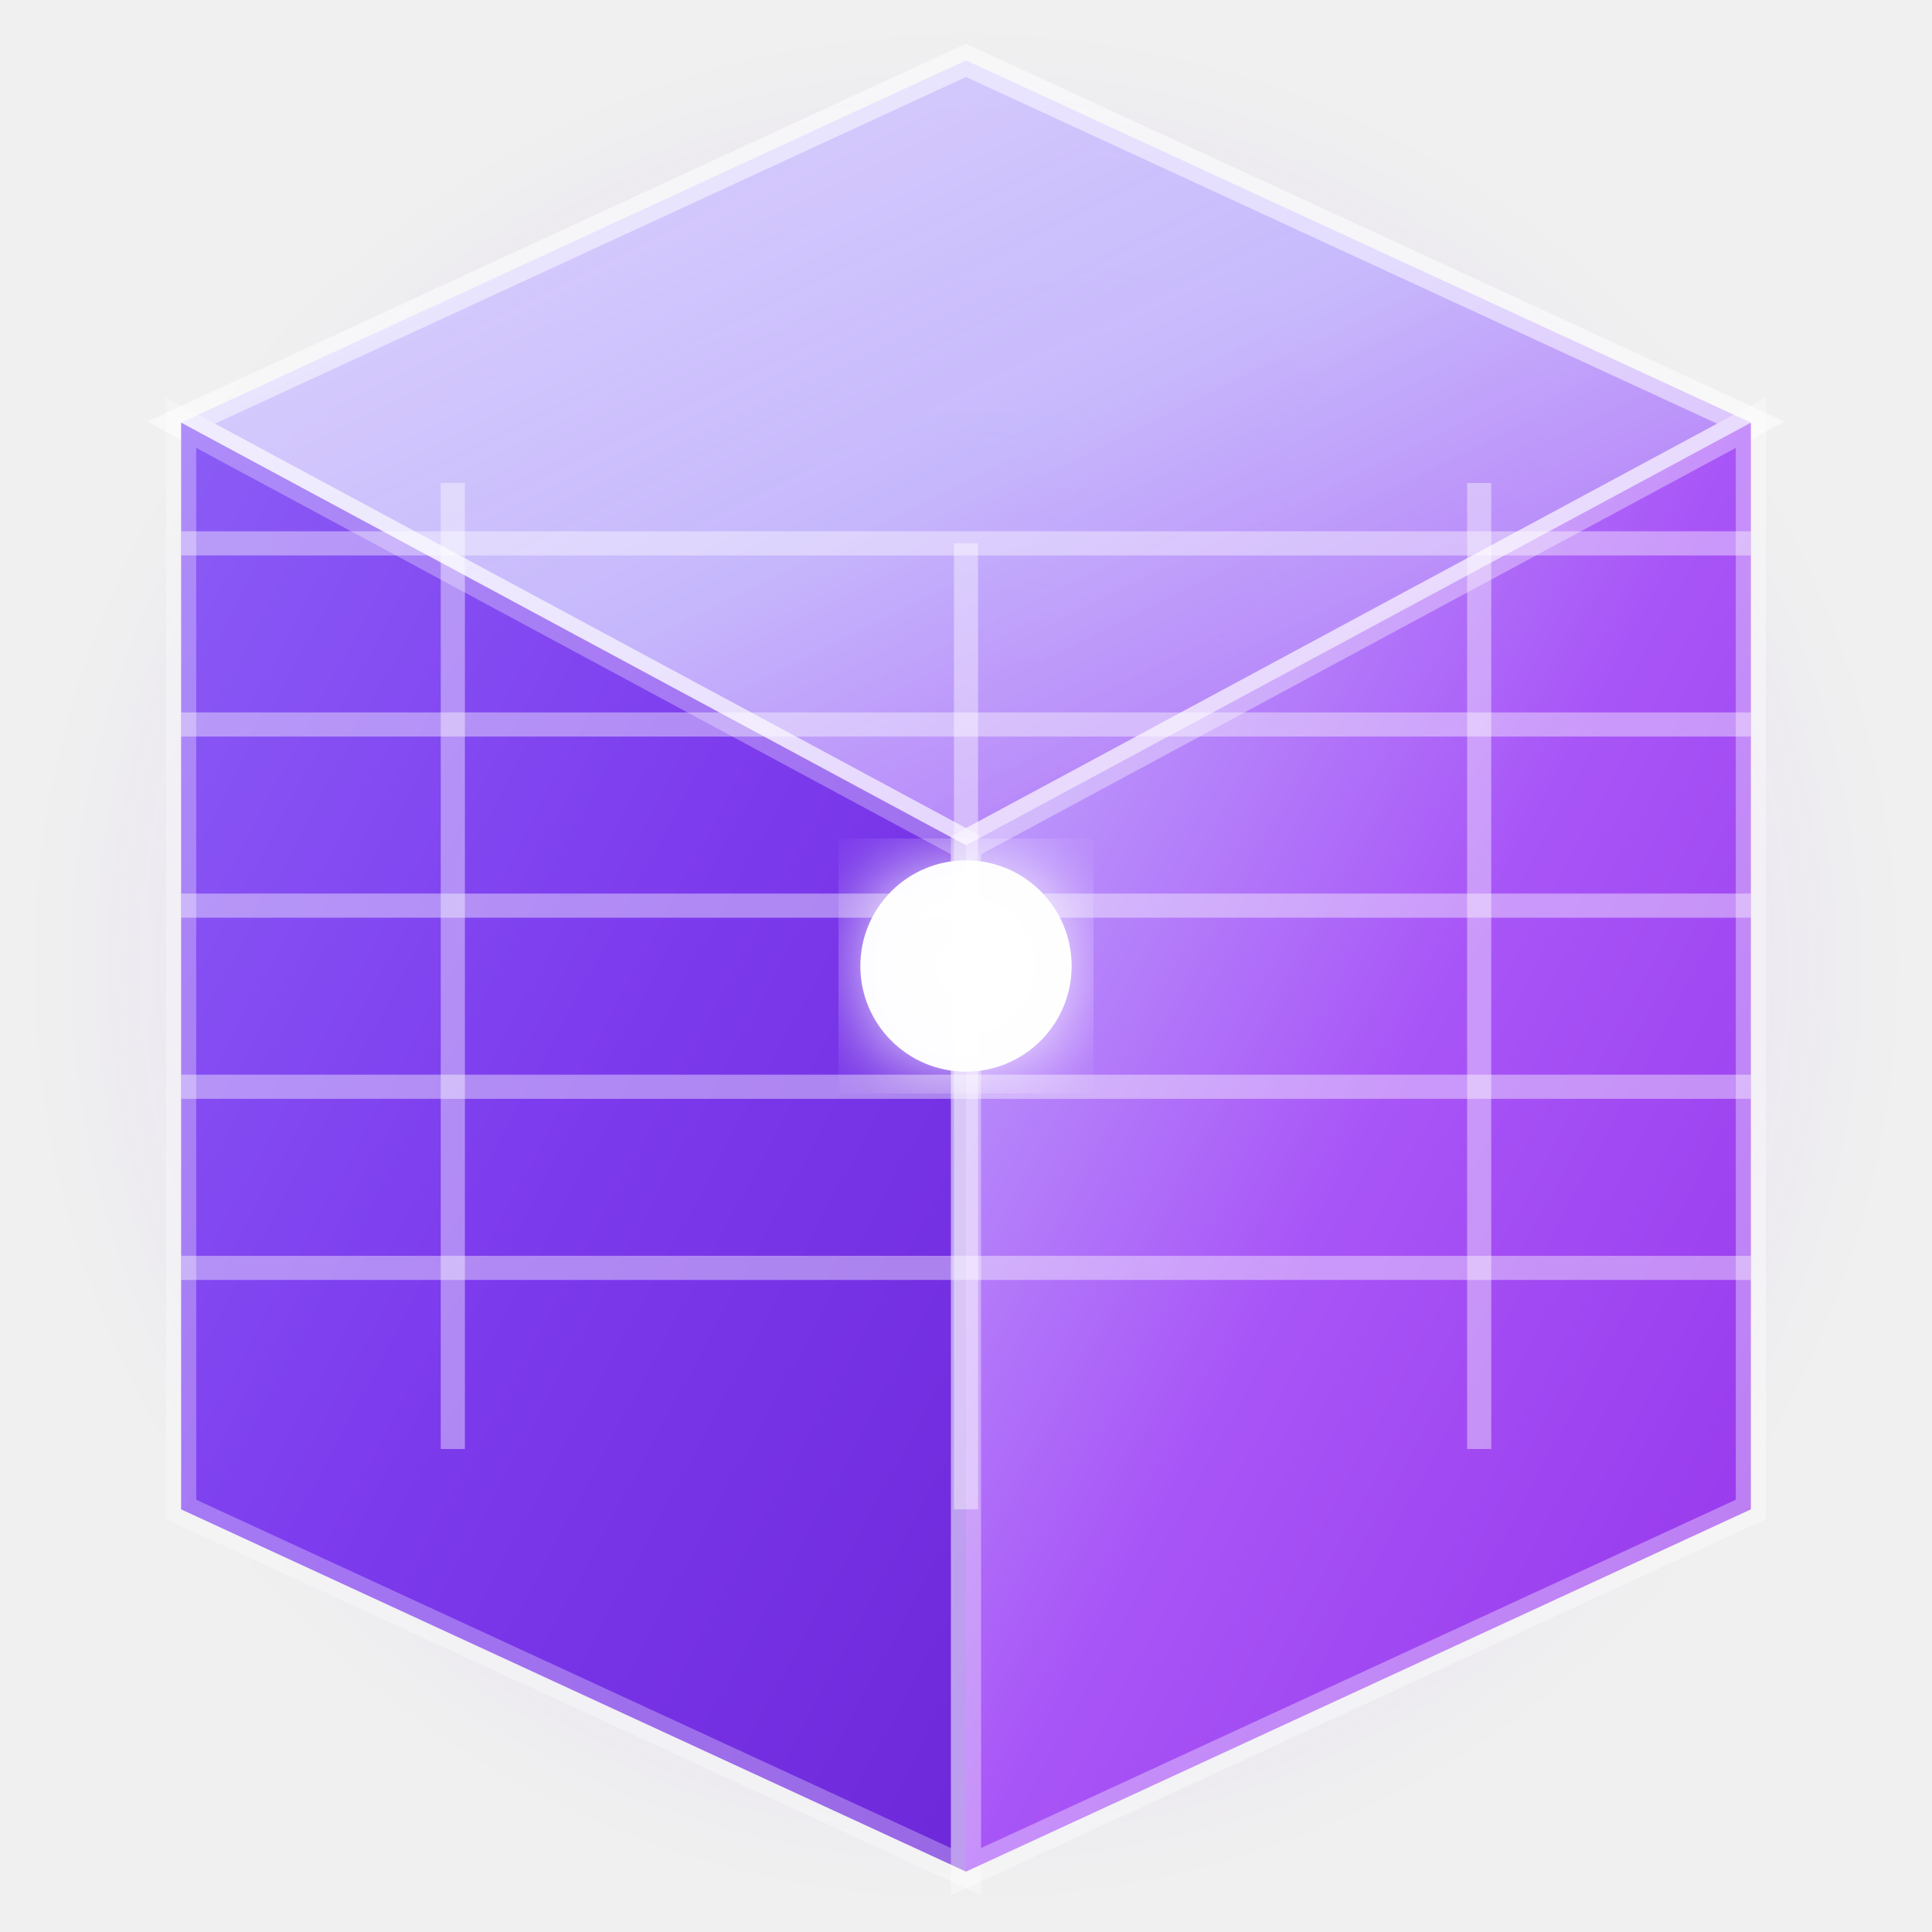
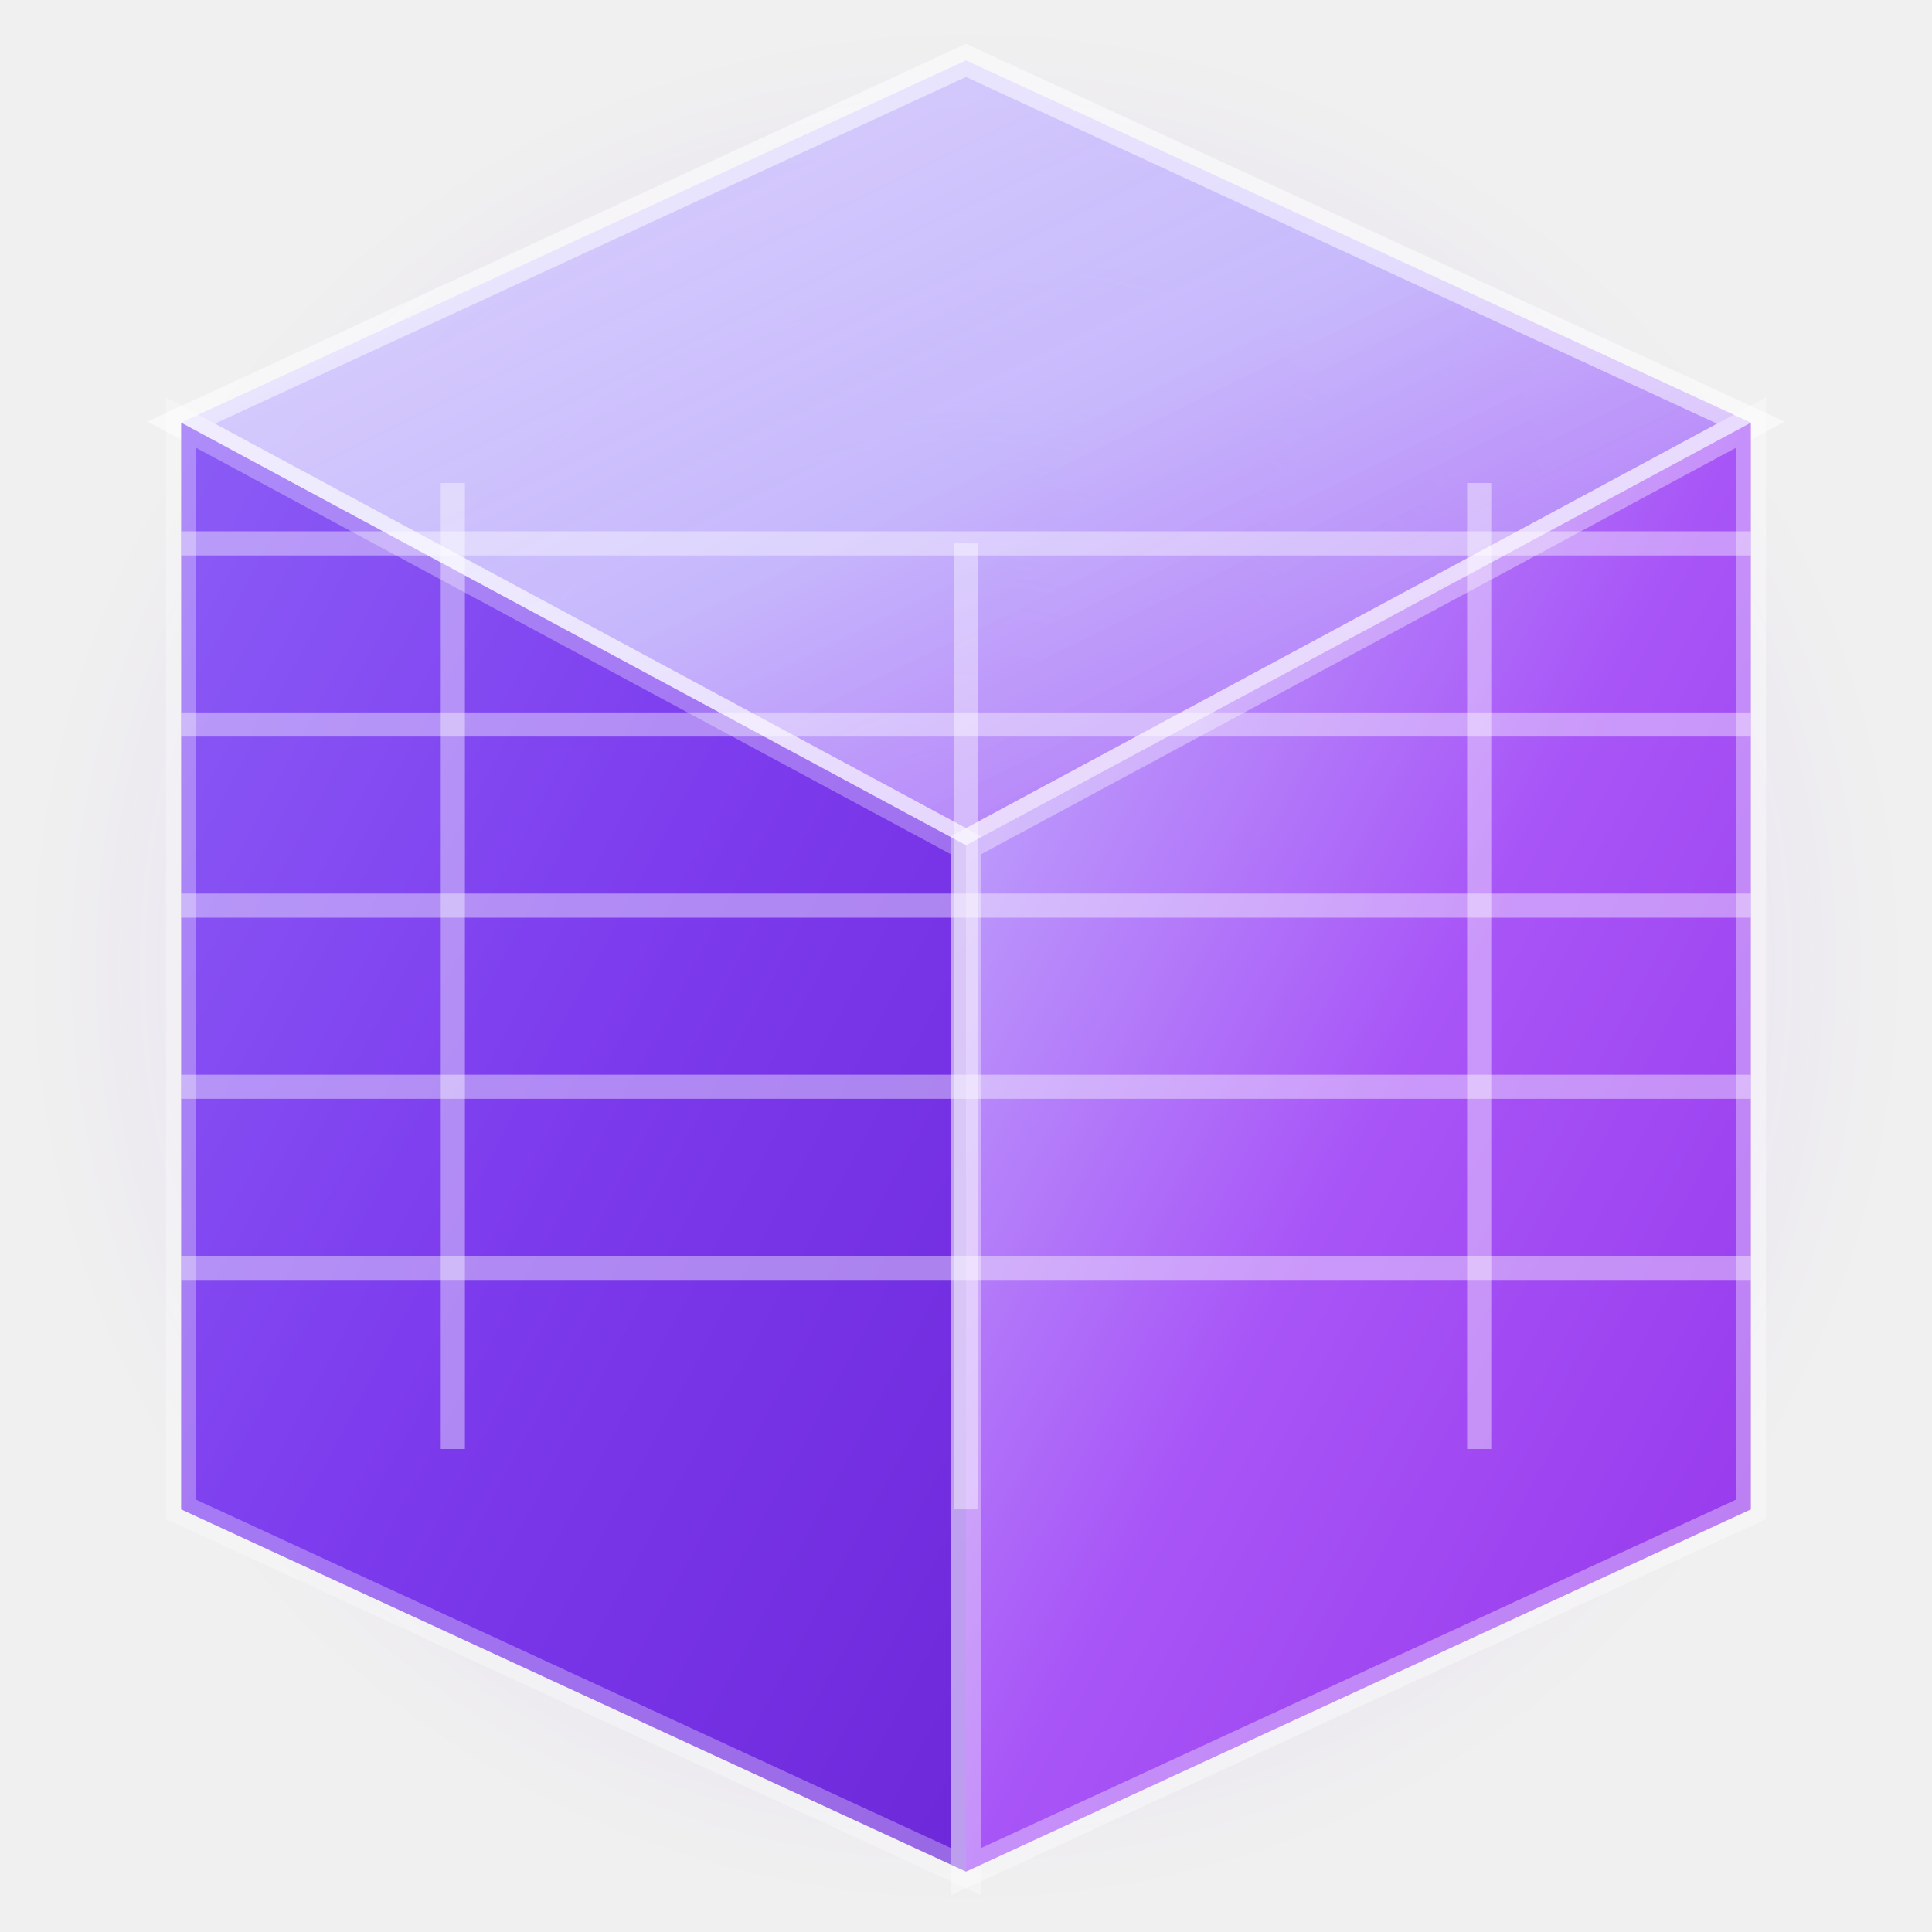
<svg xmlns="http://www.w3.org/2000/svg" width="64" height="64" viewBox="0 0 64 64" aria-label="LogicStamp Logo">
  <defs>
    <radialGradient id="ls_halo" cx="50%" cy="50%" r="50%">
      <stop offset="0%" stop-color="#9A56FF" stop-opacity="0.35" />
      <stop offset="60%" stop-color="#9A56FF" stop-opacity="0.12" />
      <stop offset="100%" stop-color="#9A56FF" stop-opacity="0" />
    </radialGradient>
    <linearGradient id="ls_faceTop" x1="0%" y1="0%" x2="100%" y2="100%">
      <stop offset="0%" stop-color="#DDD6FE" stop-opacity="0.95" />
      <stop offset="50%" stop-color="#C4B5FD" stop-opacity="0.9" />
      <stop offset="100%" stop-color="#A855F7" stop-opacity="1" />
    </linearGradient>
    <linearGradient id="ls_faceLeft" x1="0%" y1="0%" x2="100%" y2="100%">
      <stop offset="0%" stop-color="#8B5CF6" />
      <stop offset="50%" stop-color="#7C3AED" />
      <stop offset="100%" stop-color="#6D28D9" />
    </linearGradient>
    <linearGradient id="ls_faceRight" x1="0%" y1="0%" x2="100%" y2="100%">
      <stop offset="0%" stop-color="#C4B5FD" />
      <stop offset="50%" stop-color="#A855F7" />
      <stop offset="100%" stop-color="#9333EA" />
    </linearGradient>
-     <filter id="ls_glow">
-       <feGaussianBlur stdDeviation="1.5" result="coloredBlur" />
-       <feMerge>
-         <feMergeNode in="coloredBlur" />
-         <feMergeNode in="SourceGraphic" />
-       </feMerge>
-     </filter>
  </defs>
  <circle cx="32" cy="32" r="31" fill="url(#ls_halo)" />
  <g>
    <polygon points="32,2 6,14 32,28 58,14" fill="url(#ls_faceTop)" stroke="rgba(255,255,255,0.5)" stroke-width="1" />
    <polygon points="6,14 6,50 32,62 32,28" fill="url(#ls_faceLeft)" stroke="rgba(255,255,255,0.3)" stroke-width="1" />
    <polygon points="58,14 58,50 32,62 32,28" fill="url(#ls_faceRight)" stroke="rgba(255,255,255,0.35)" stroke-width="1" />
    <g stroke="rgba(255,255,255,0.4)" stroke-width="0.8">
      <line x1="15" y1="16" x2="15" y2="48" />
      <line x1="32" y1="18" x2="32" y2="50" />
      <line x1="49" y1="16" x2="49" y2="48" />
      <line x1="6" y1="18" x2="58" y2="18" />
      <line x1="6" y1="24" x2="58" y2="24" />
      <line x1="6" y1="30" x2="58" y2="30" />
      <line x1="6" y1="36" x2="58" y2="36" />
      <line x1="6" y1="42" x2="58" y2="42" />
    </g>
-     <circle cx="32" cy="32" r="3.5" fill="white" fill-opacity="0.98" filter="url(#ls_glow)" />
  </g>
</svg>
